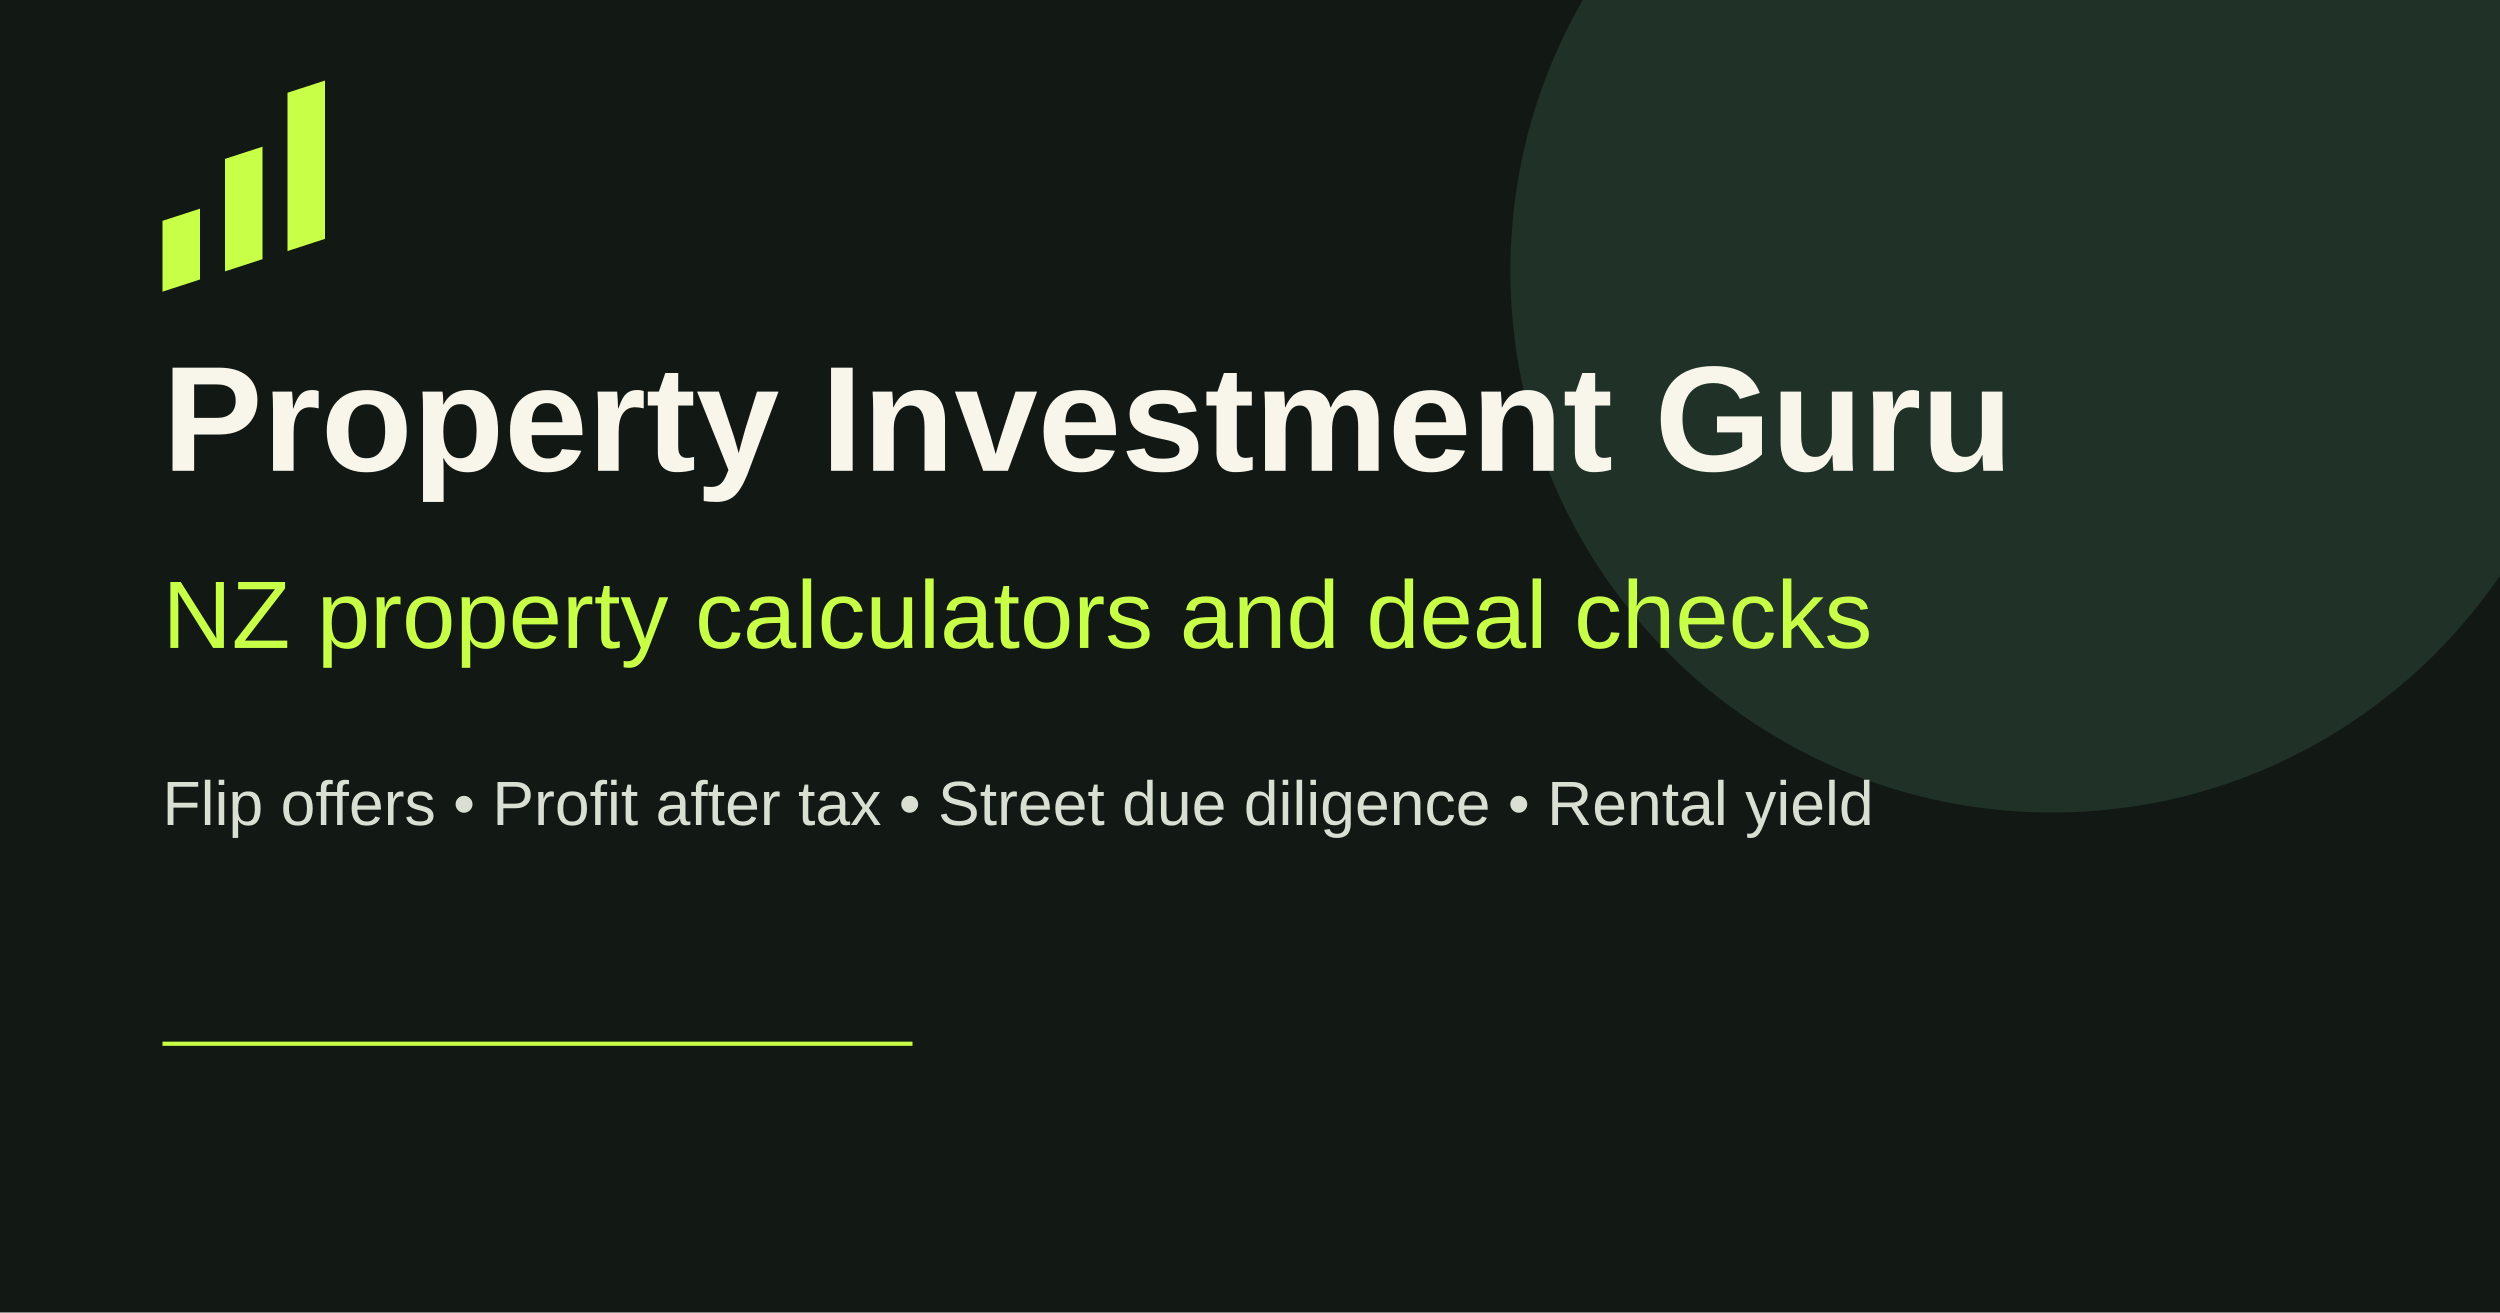
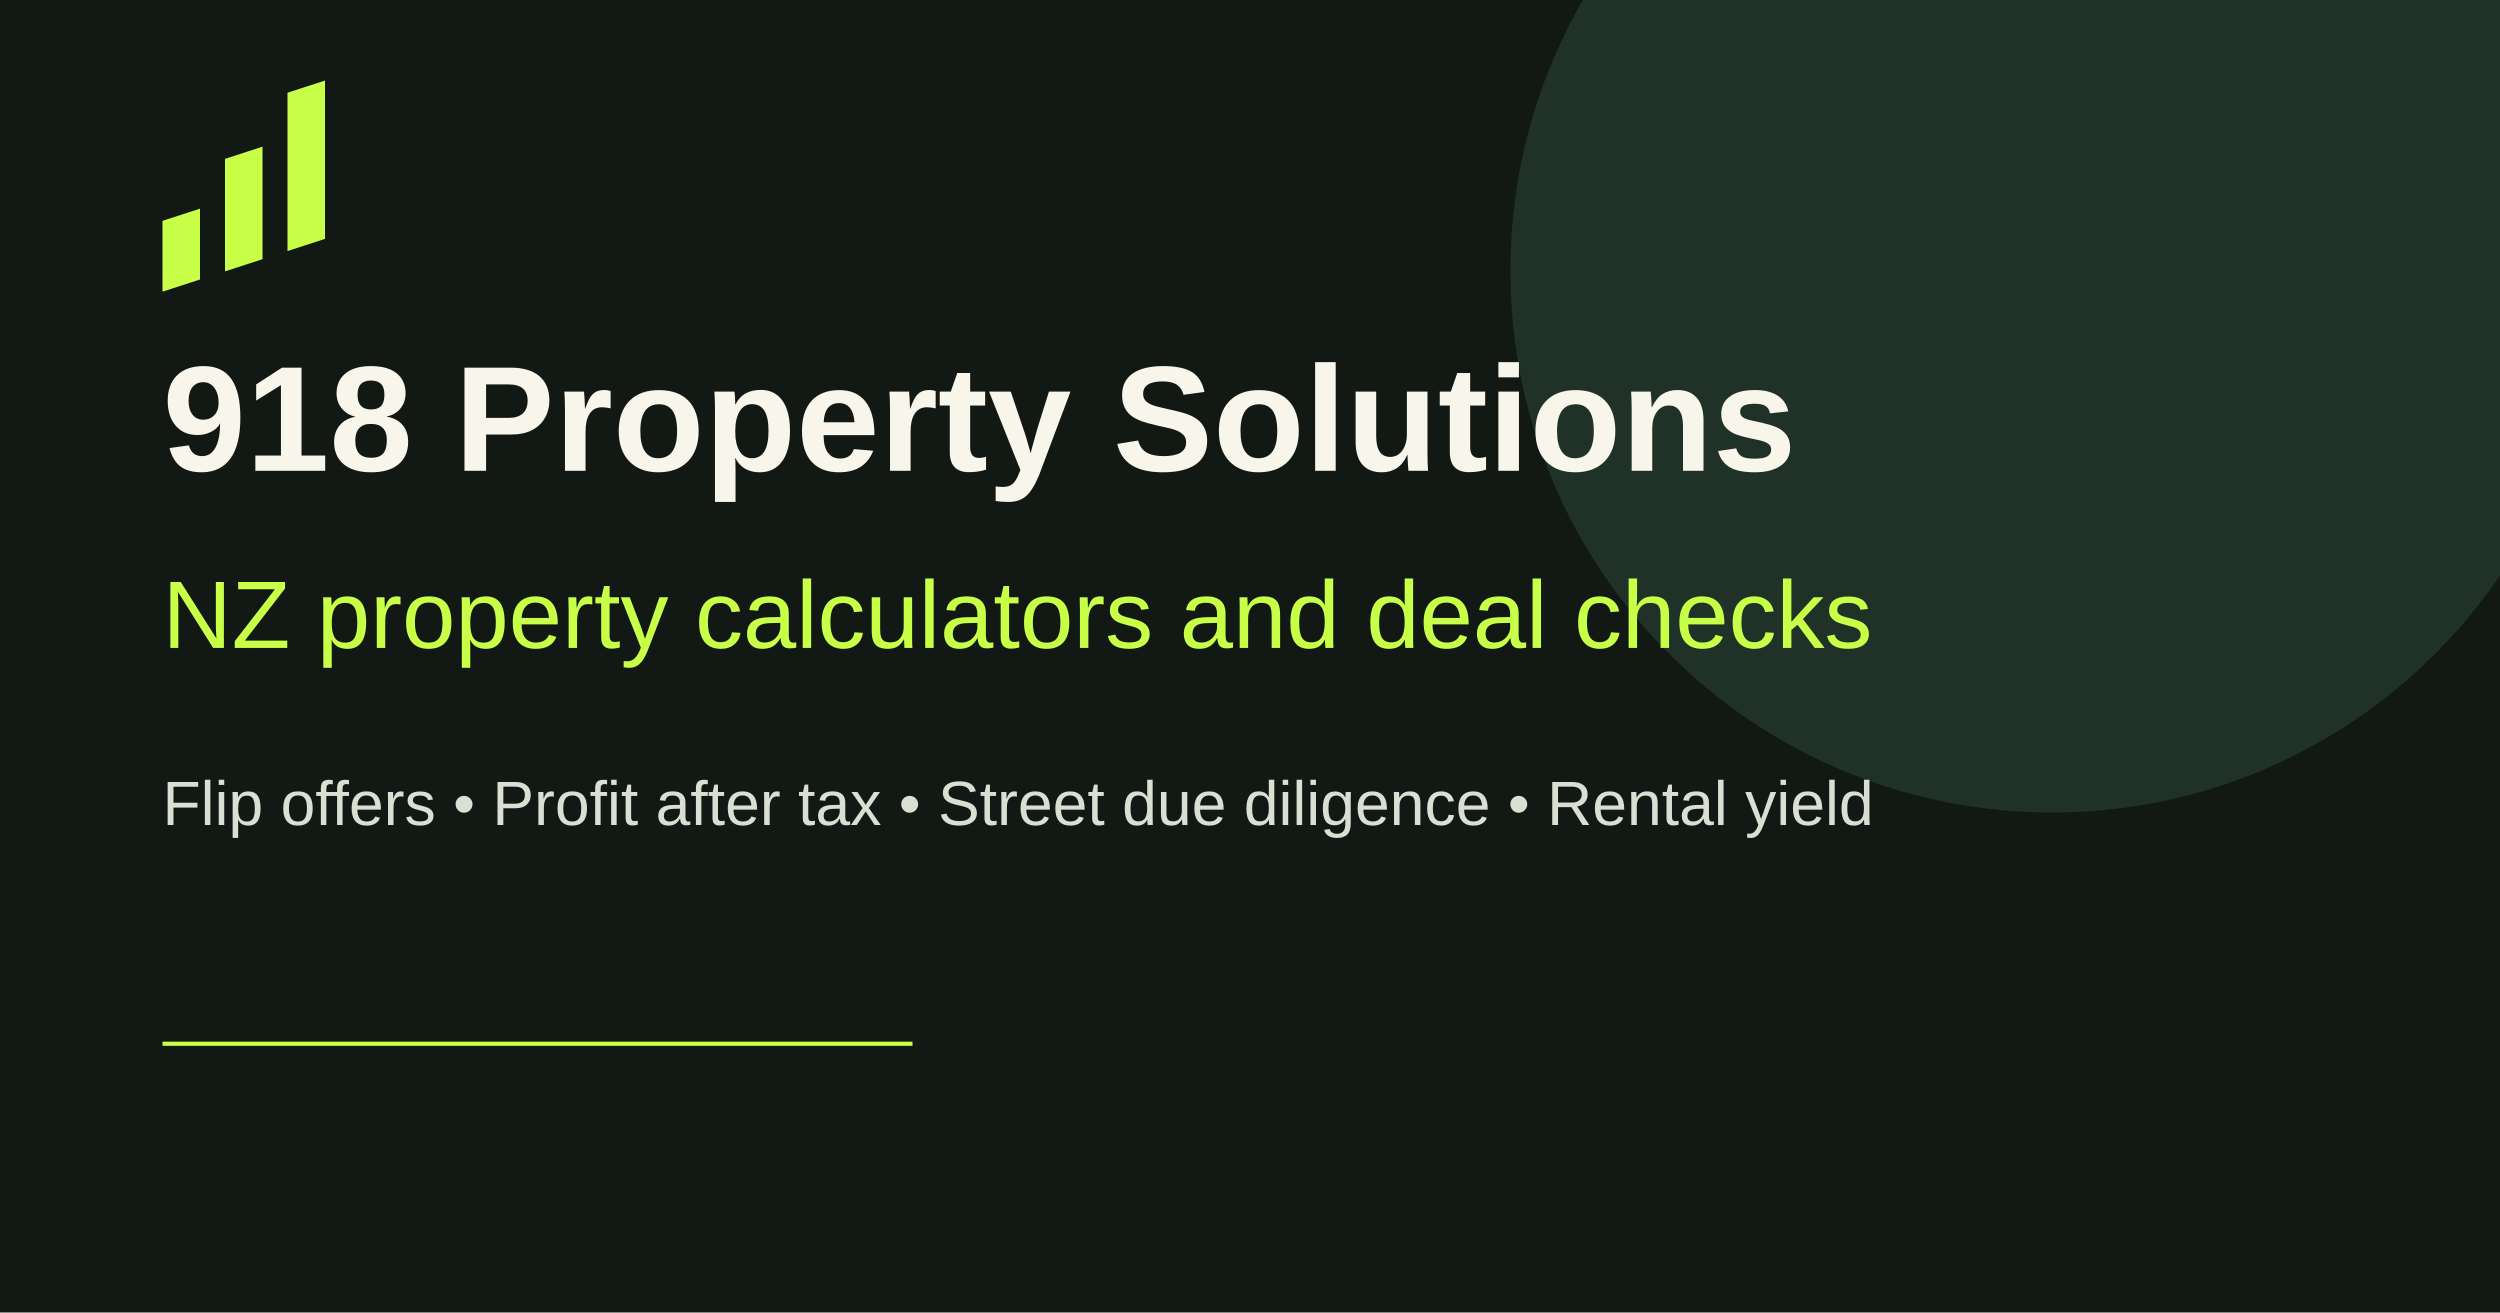
- <svg xmlns="http://www.w3.org/2000/svg" width="1200" height="630" viewBox="0 0 1200 630" role="img" aria-label="Property Investment Guru preview">
+ <svg xmlns="http://www.w3.org/2000/svg" width="1200" height="630" viewBox="0 0 1200 630" role="img" aria-label="918 Property Solutions preview">
  <rect width="1200" height="630" fill="#121914" />
  <circle cx="985" cy="130" r="260" fill="#86e8ba" opacity=".12" />
  <g transform="translate(78 86)">
    <path d="M0 54h18V20H0v34Zm30 0h18V0H30v54Zm30 0h18V-22H60v76Z" fill="#c8ff47" transform="skewY(-18)" />
-     <text x="0" y="140" fill="#f8f5eb" font-family="Arial, sans-serif" font-size="72" font-weight="700">Property Investment Guru</text>
+     <text x="0" y="140" fill="#f8f5eb" font-family="Arial, sans-serif" font-size="72" font-weight="700">918 Property Solutions</text>
    <text x="0" y="225" fill="#c8ff47" font-family="Arial, sans-serif" font-size="46">NZ property calculators and deal checks</text>
    <text x="0" y="310" fill="#d9dfd3" font-family="Arial, sans-serif" font-size="30">Flip offers • Profit after tax • Street due diligence • Rental yield</text>
  </g>
  <rect x="78" y="500" width="360" height="2" fill="#c8ff47" />
</svg>
